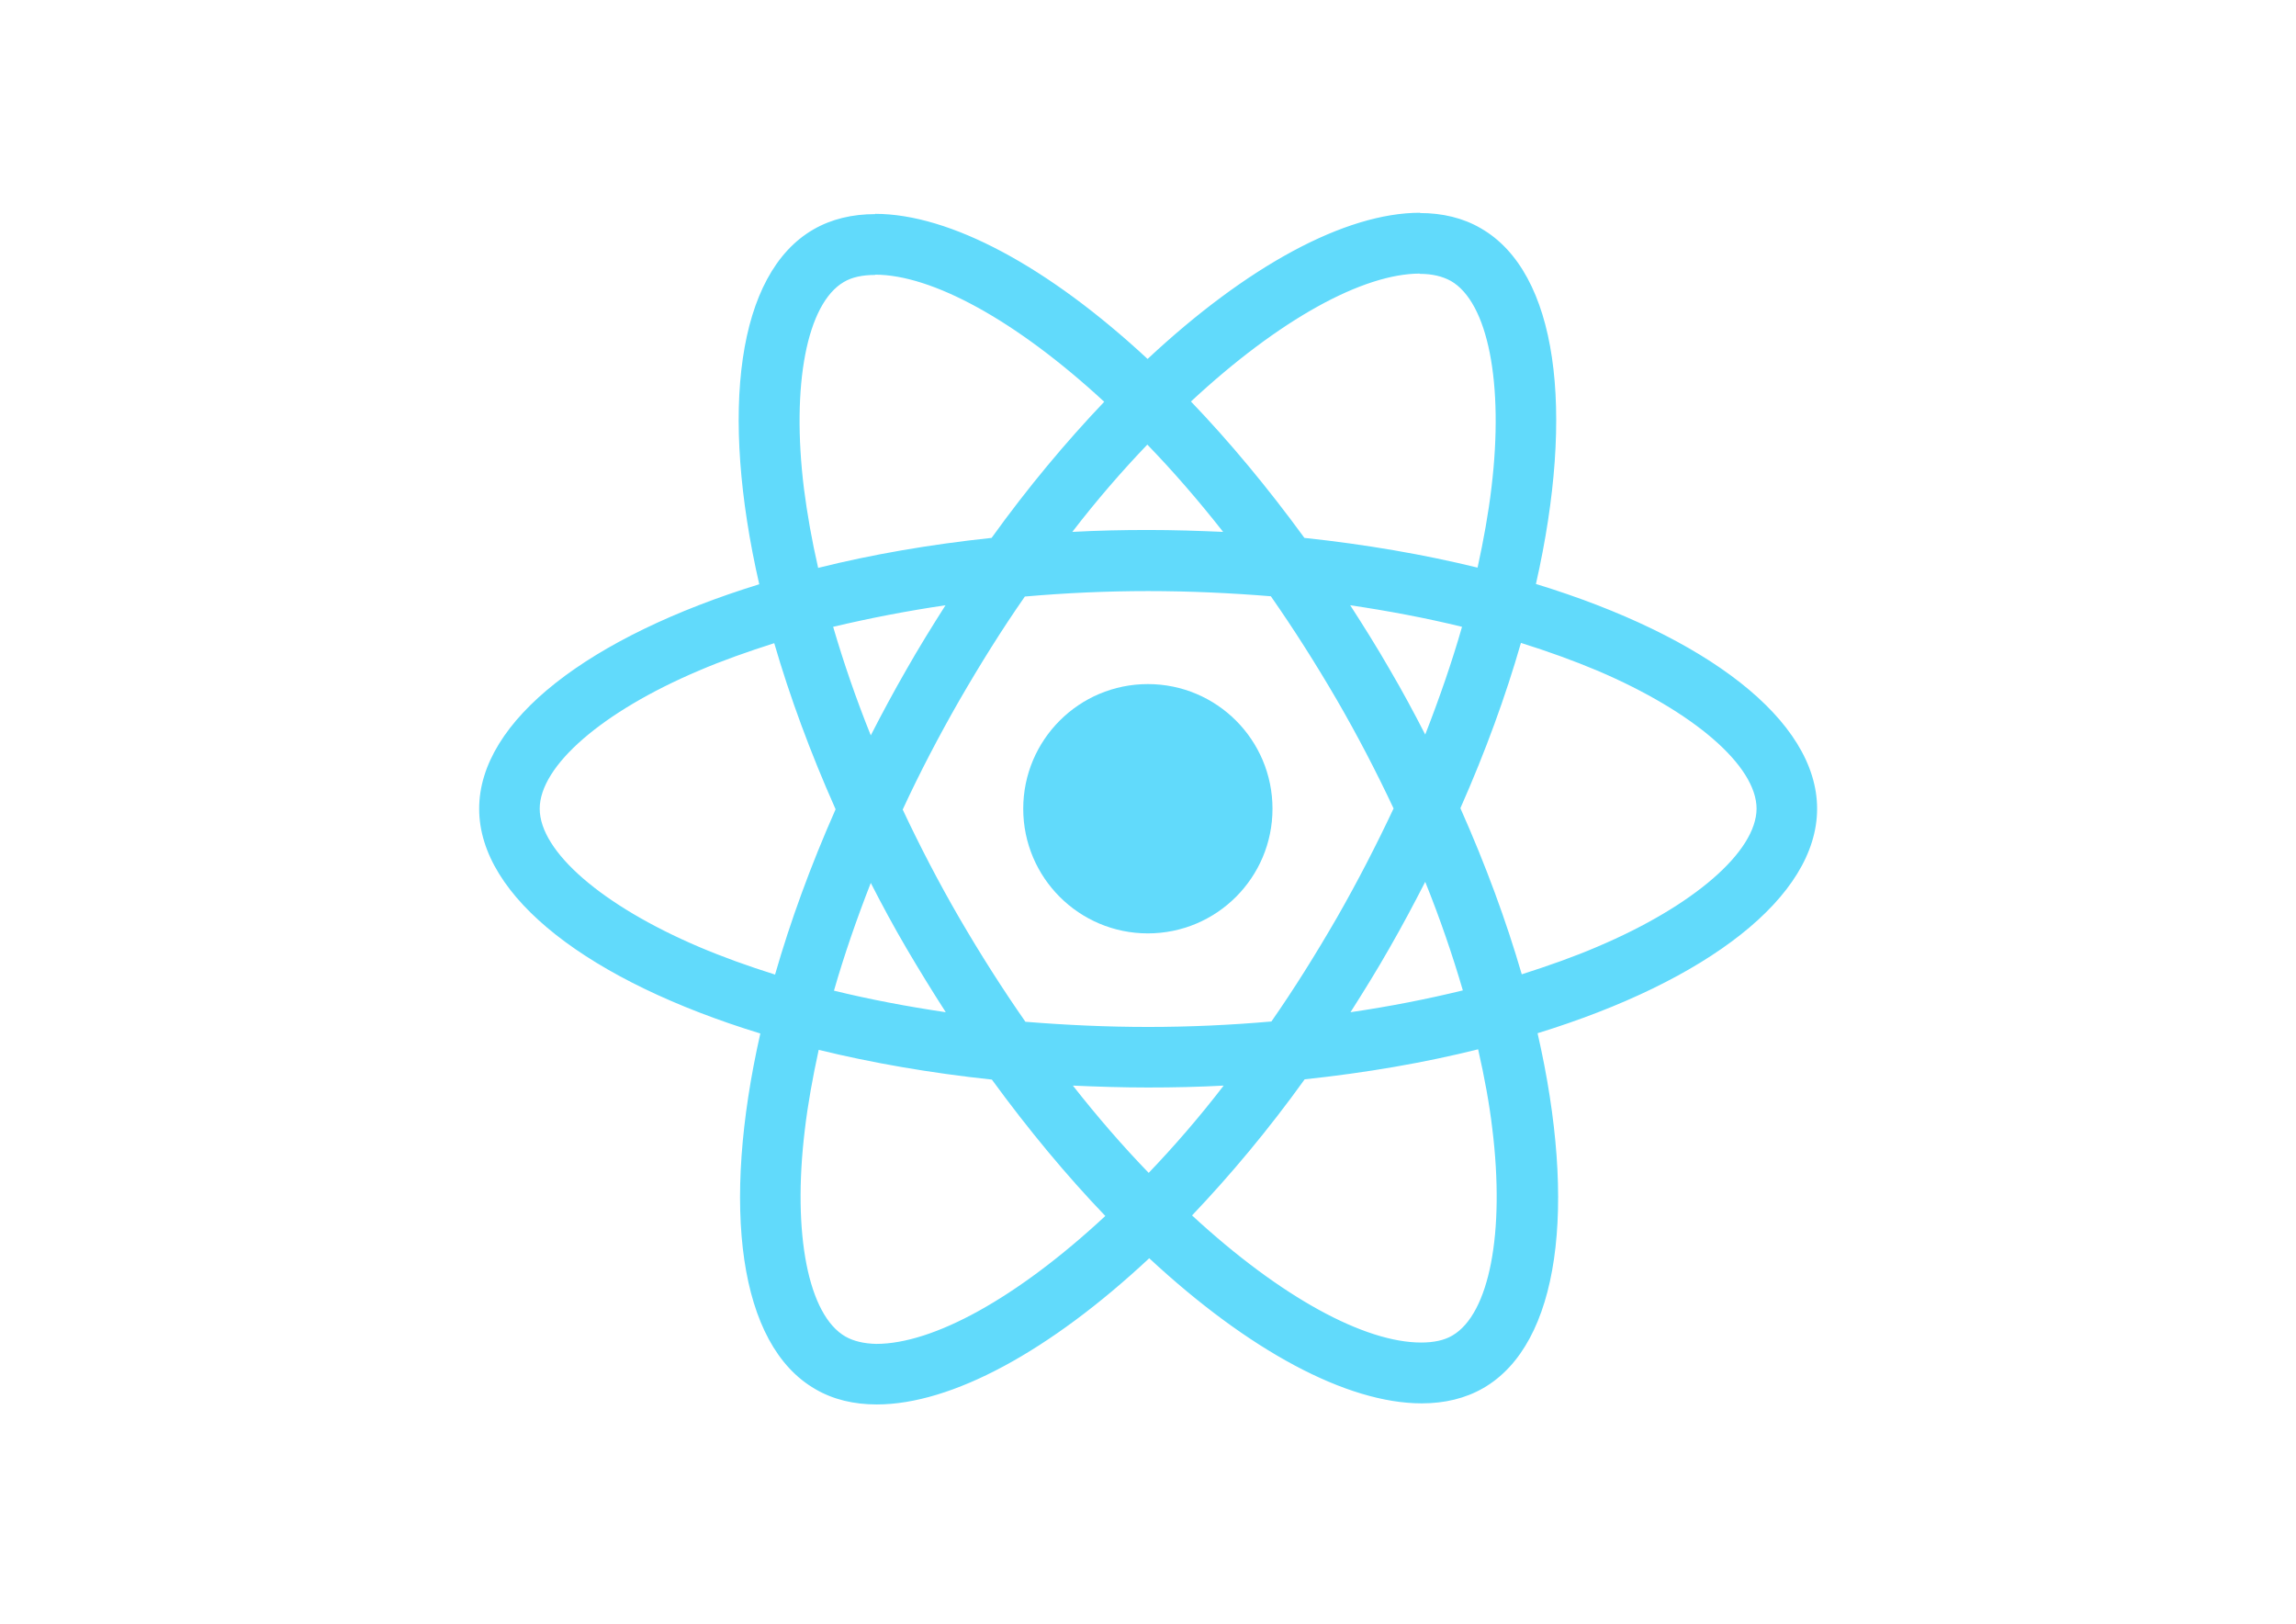
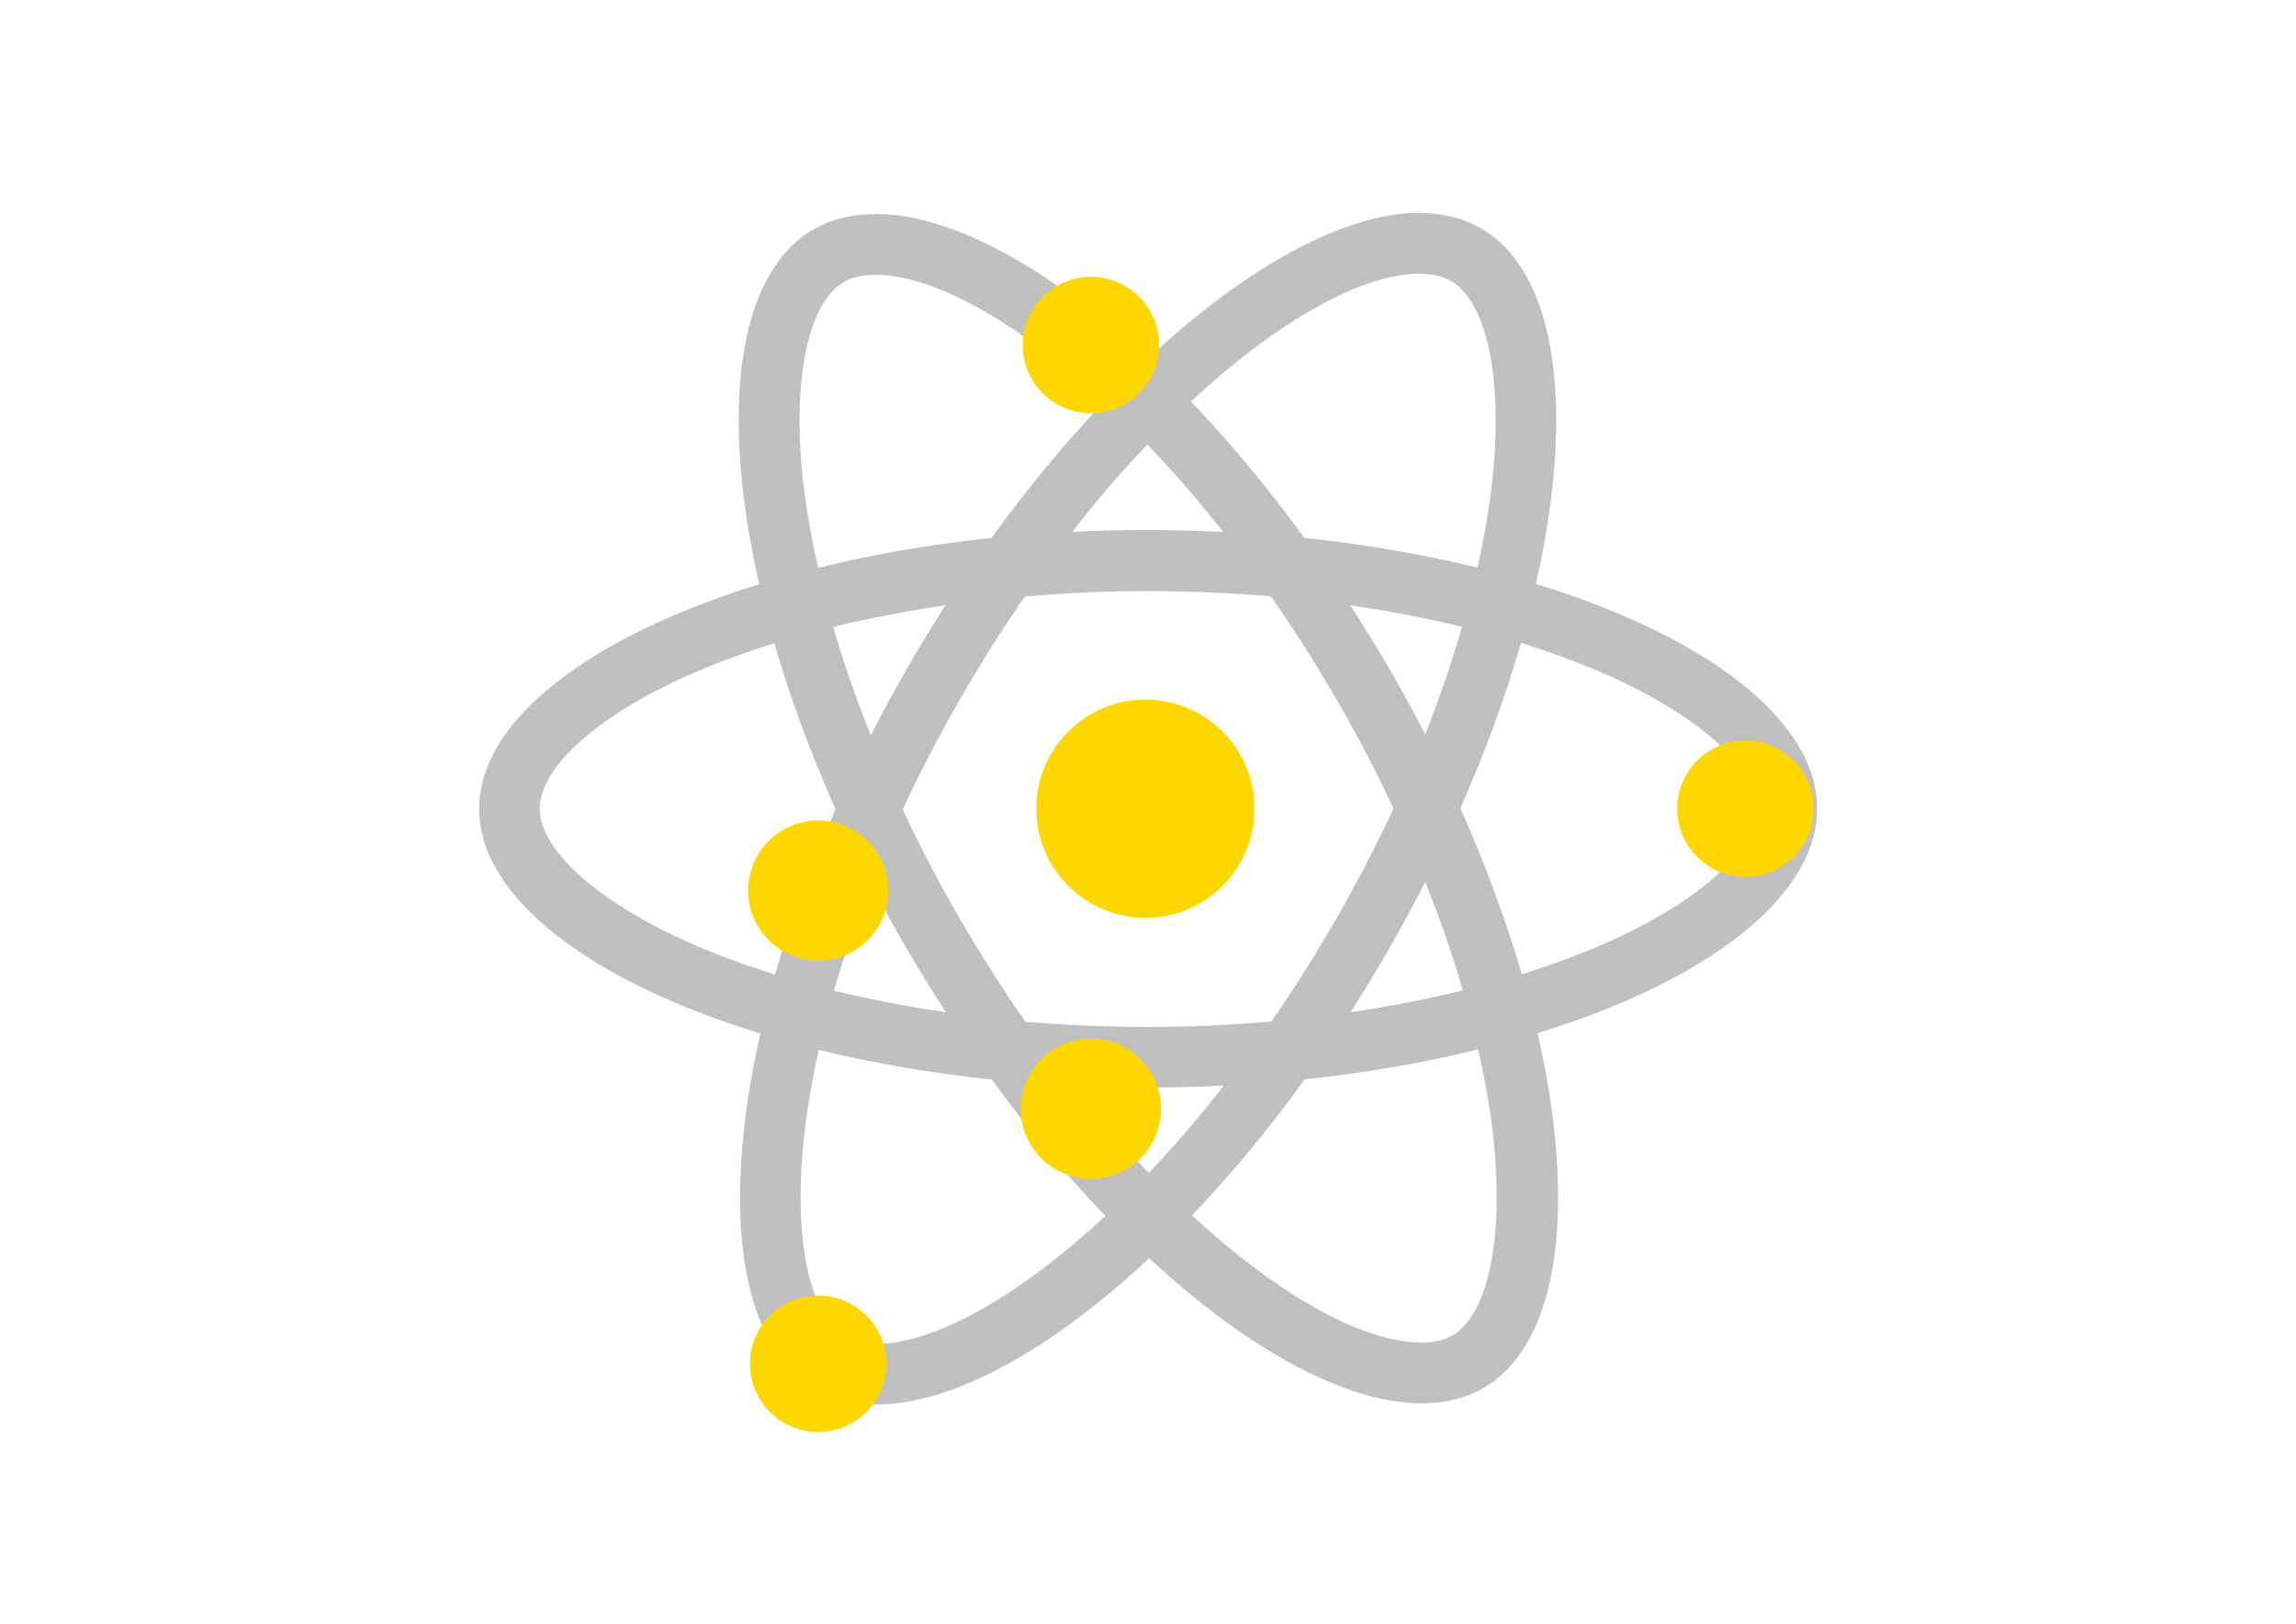
<svg xmlns="http://www.w3.org/2000/svg" viewBox="0 0 841.9 595.3">
-   <g fill="#61DAFB">
+   <g fill="silver">
    <path d="M666.3 296.5c0-32.5-40.7-63.3-103.1-82.4 14.4-63.6 8-114.2-20.2-130.4-6.5-3.8-14.1-5.6-22.4-5.6v22.3c4.6 0 8.3.9 11.4 2.6 13.6 7.8 19.5 37.5 14.9 75.7-1.1 9.4-2.9 19.3-5.1 29.4-19.6-4.8-41-8.5-63.5-10.9-13.5-18.5-27.5-35.3-41.6-50 32.6-30.3 63.2-46.9 84-46.9V78c-27.5 0-63.5 19.6-99.9 53.6-36.4-33.8-72.4-53.2-99.9-53.2v22.3c20.7 0 51.4 16.5 84 46.6-14 14.7-28 31.4-41.3 49.9-22.6 2.4-44 6.1-63.6 11-2.3-10-4-19.7-5.2-29-4.7-38.2 1.1-67.9 14.6-75.8 3-1.8 6.9-2.6 11.5-2.6V78.5c-8.4 0-16 1.8-22.6 5.6-28.1 16.2-34.4 66.7-19.9 130.1-62.2 19.2-102.7 49.9-102.7 82.3 0 32.5 40.7 63.3 103.1 82.4-14.4 63.6-8 114.2 20.2 130.4 6.5 3.8 14.1 5.6 22.5 5.6 27.5 0 63.5-19.6 99.9-53.6 36.4 33.8 72.4 53.2 99.9 53.2 8.4 0 16-1.8 22.6-5.6 28.1-16.2 34.4-66.7 19.9-130.1 62-19.1 102.5-49.9 102.5-82.3zm-130.2-66.7c-3.7 12.9-8.3 26.2-13.5 39.5-4.1-8-8.4-16-13.1-24-4.6-8-9.5-15.8-14.4-23.4 14.2 2.1 27.9 4.7 41 7.9zm-45.8 106.5c-7.8 13.5-15.8 26.3-24.1 38.2-14.9 1.3-30 2-45.2 2-15.1 0-30.2-.7-45-1.9-8.3-11.9-16.4-24.6-24.2-38-7.6-13.1-14.5-26.4-20.8-39.8 6.2-13.4 13.2-26.8 20.7-39.9 7.8-13.5 15.8-26.3 24.1-38.2 14.9-1.3 30-2 45.2-2 15.1 0 30.2.7 45 1.9 8.3 11.9 16.4 24.6 24.2 38 7.6 13.1 14.5 26.4 20.8 39.8-6.3 13.4-13.2 26.8-20.7 39.9zm32.3-13c5.4 13.4 10 26.8 13.8 39.8-13.1 3.2-26.9 5.9-41.2 8 4.9-7.7 9.8-15.6 14.4-23.7 4.6-8 8.9-16.1 13-24.1zM421.2 430c-9.3-9.6-18.6-20.3-27.8-32 9 .4 18.2.7 27.5.7 9.4 0 18.7-.2 27.8-.7-9 11.7-18.3 22.4-27.5 32zm-74.4-58.9c-14.2-2.1-27.9-4.7-41-7.9 3.7-12.9 8.3-26.2 13.5-39.5 4.1 8 8.4 16 13.1 24 4.7 8 9.5 15.8 14.4 23.4zM420.7 163c9.3 9.6 18.6 20.3 27.8 32-9-.4-18.2-.7-27.5-.7-9.4 0-18.7.2-27.8.7 9-11.7 18.3-22.4 27.5-32zm-74 58.9c-4.9 7.7-9.8 15.6-14.4 23.7-4.6 8-8.9 16-13 24-5.4-13.4-10-26.8-13.8-39.8 13.1-3.1 26.9-5.8 41.2-7.9zm-90.5 125.2c-35.4-15.1-58.3-34.9-58.3-50.6 0-15.7 22.9-35.6 58.3-50.6 8.6-3.7 18-7 27.7-10.1 5.7 19.6 13.2 40 22.5 60.9-9.2 20.8-16.6 41.1-22.2 60.6-9.9-3.1-19.3-6.5-28-10.2zM310 490c-13.6-7.8-19.5-37.5-14.9-75.7 1.1-9.4 2.9-19.3 5.1-29.4 19.6 4.8 41 8.5 63.5 10.9 13.5 18.5 27.5 35.3 41.6 50-32.6 30.3-63.2 46.9-84 46.9-4.5-.1-8.3-1-11.3-2.7zm237.2-76.2c4.7 38.2-1.1 67.9-14.6 75.8-3 1.8-6.9 2.6-11.5 2.6-20.7 0-51.4-16.5-84-46.6 14-14.7 28-31.4 41.3-49.9 22.6-2.4 44-6.1 63.6-11 2.3 10.1 4.1 19.8 5.2 29.1zm38.5-66.7c-8.6 3.7-18 7-27.7 10.1-5.7-19.6-13.2-40-22.5-60.9 9.2-20.8 16.6-41.1 22.2-60.6 9.9 3.1 19.3 6.5 28.1 10.2 35.4 15.1 58.3 34.9 58.3 50.6-.1 15.7-23 35.6-58.4 50.6zM320.8 78.4z" />
-     <circle cx="420.9" cy="296.5" r="45.7" />
+     <circle fill="gold" cx="420" cy="296.5" r="40" />
+     <circle fill="gold" cx="400" cy="406.5" r="25.7" />
+     <circle fill="gold" cx="300" cy="326.5" r="25.7" />
+     <circle fill="gold" cx="400" cy="126.5" r="25" />
+     <circle fill="gold" cx="300" cy="500" r="25" />
+     <circle fill="gold" cx="400" cy="406.5" r="25" />
+     <circle fill="gold" cx="640" cy="296.5" r="25" />
    <path d="M520.5 78.1z" />
  </g>
</svg>
